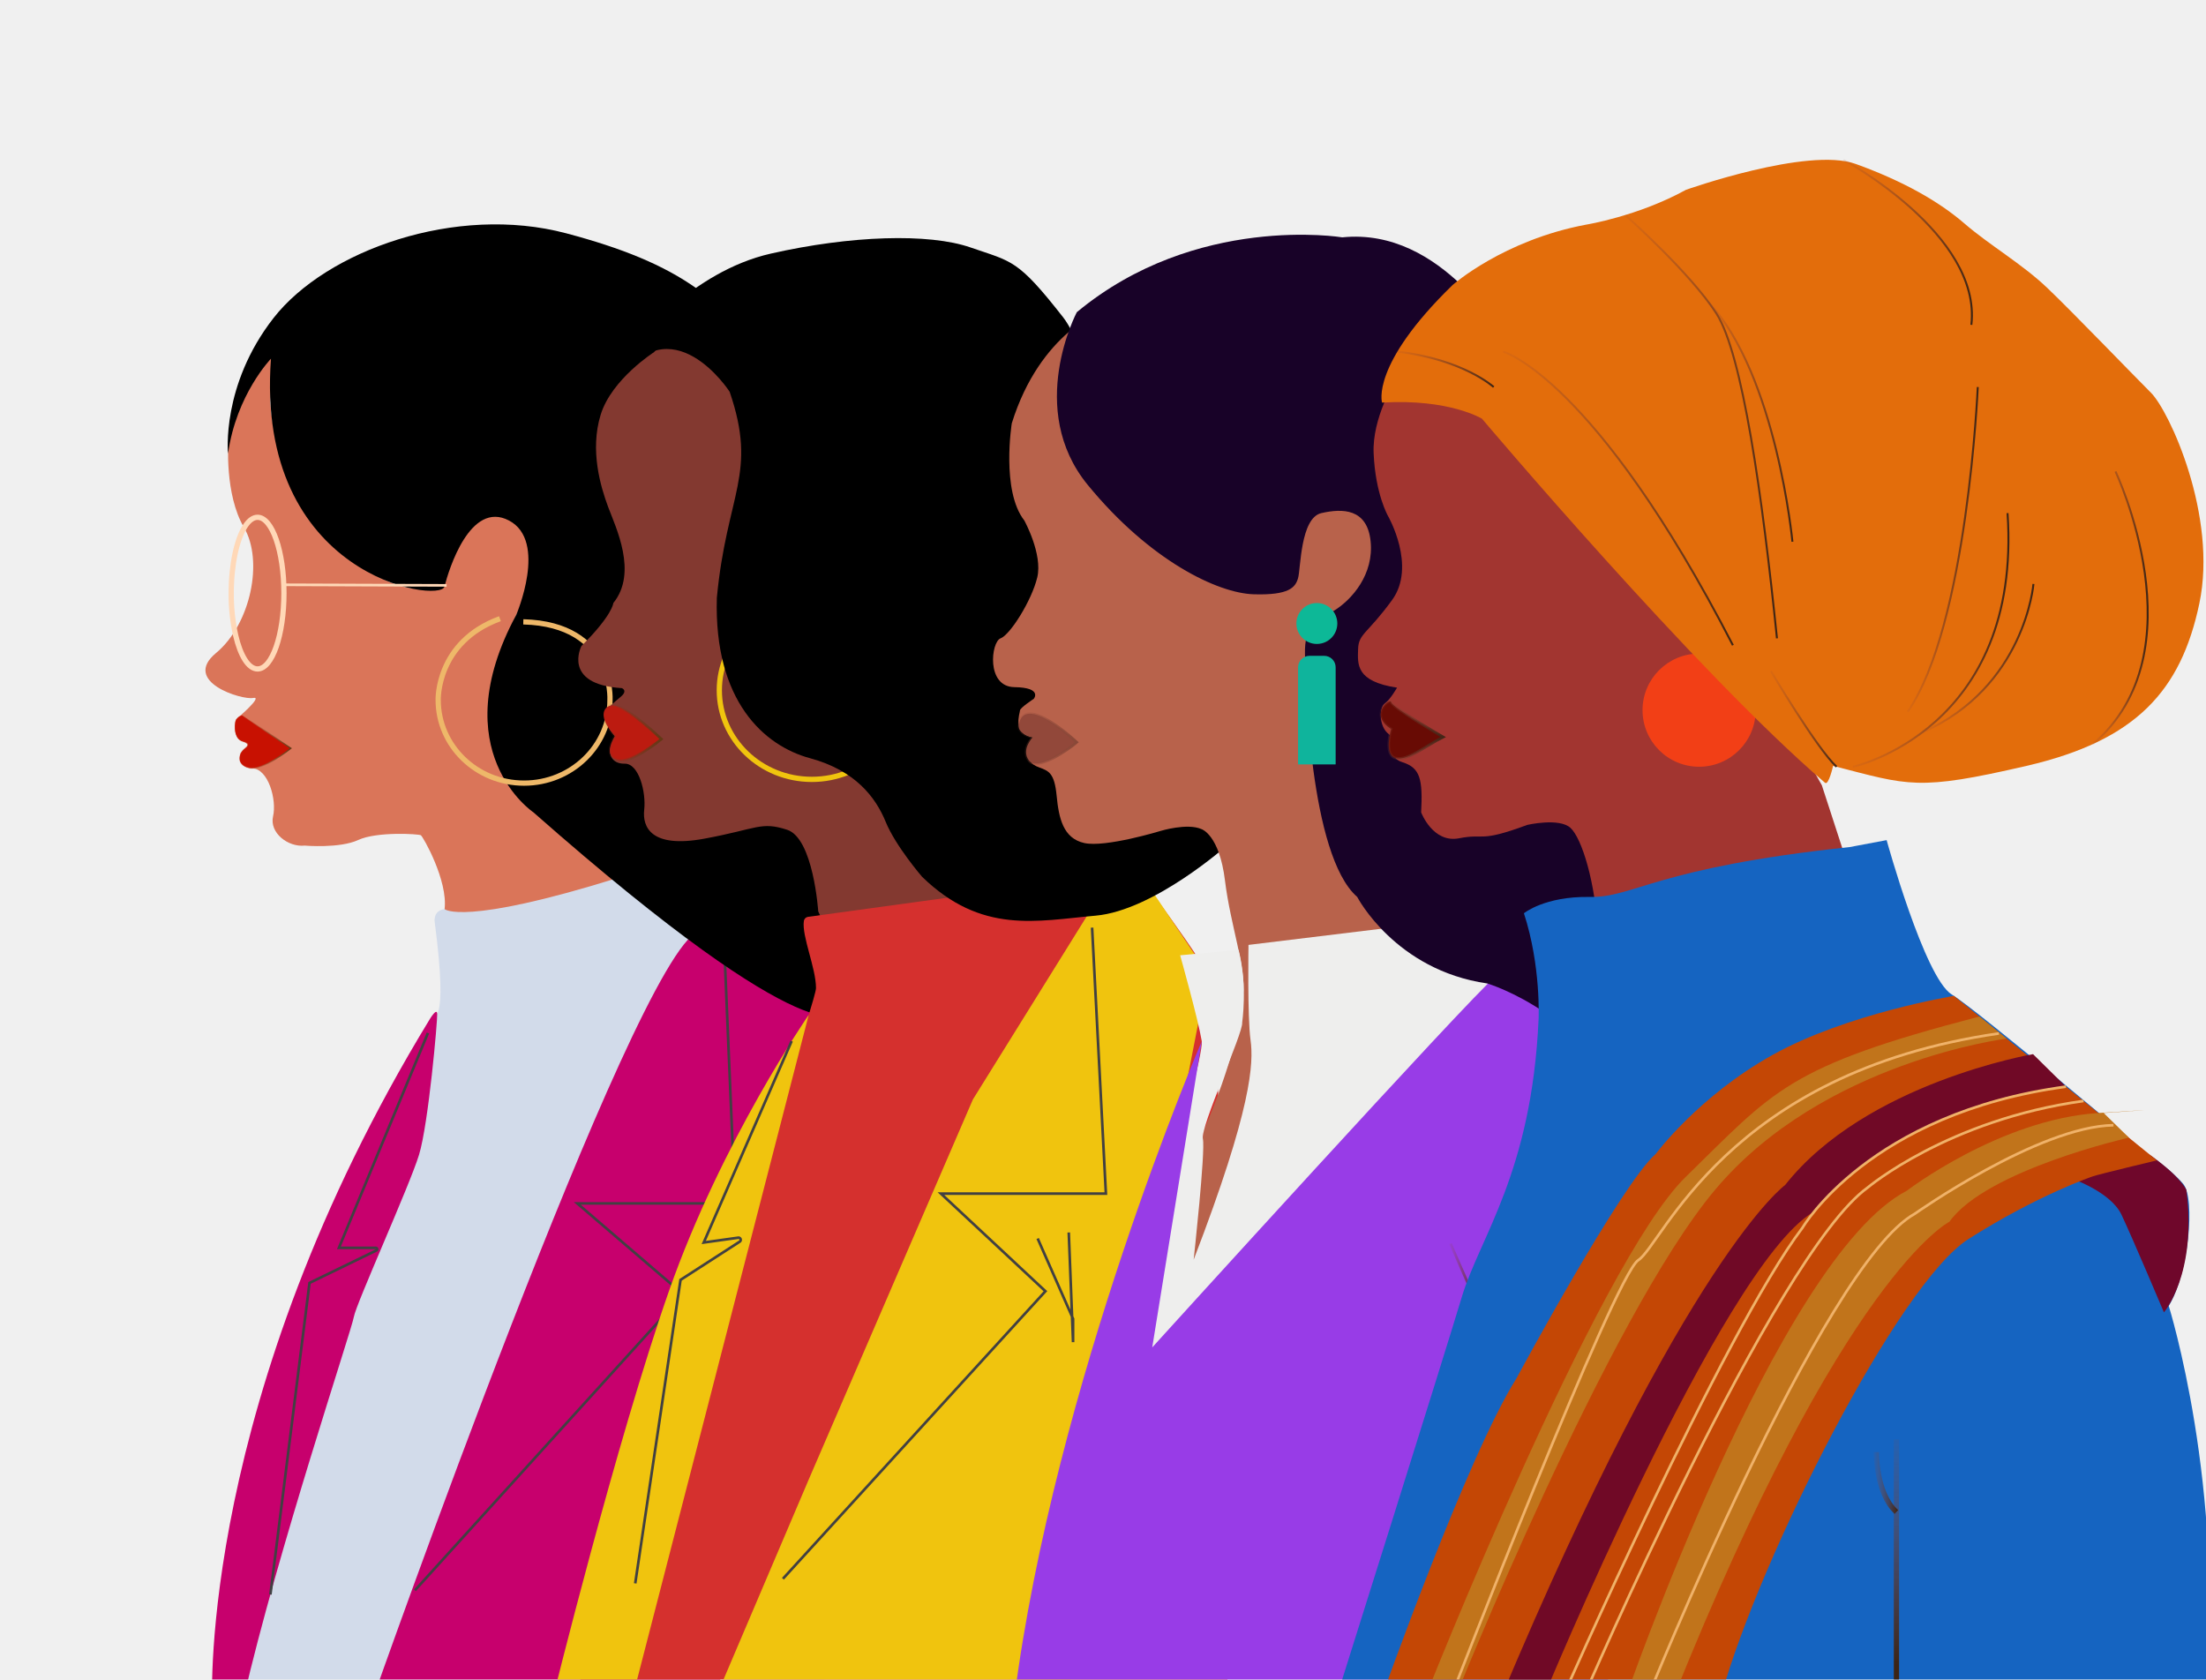
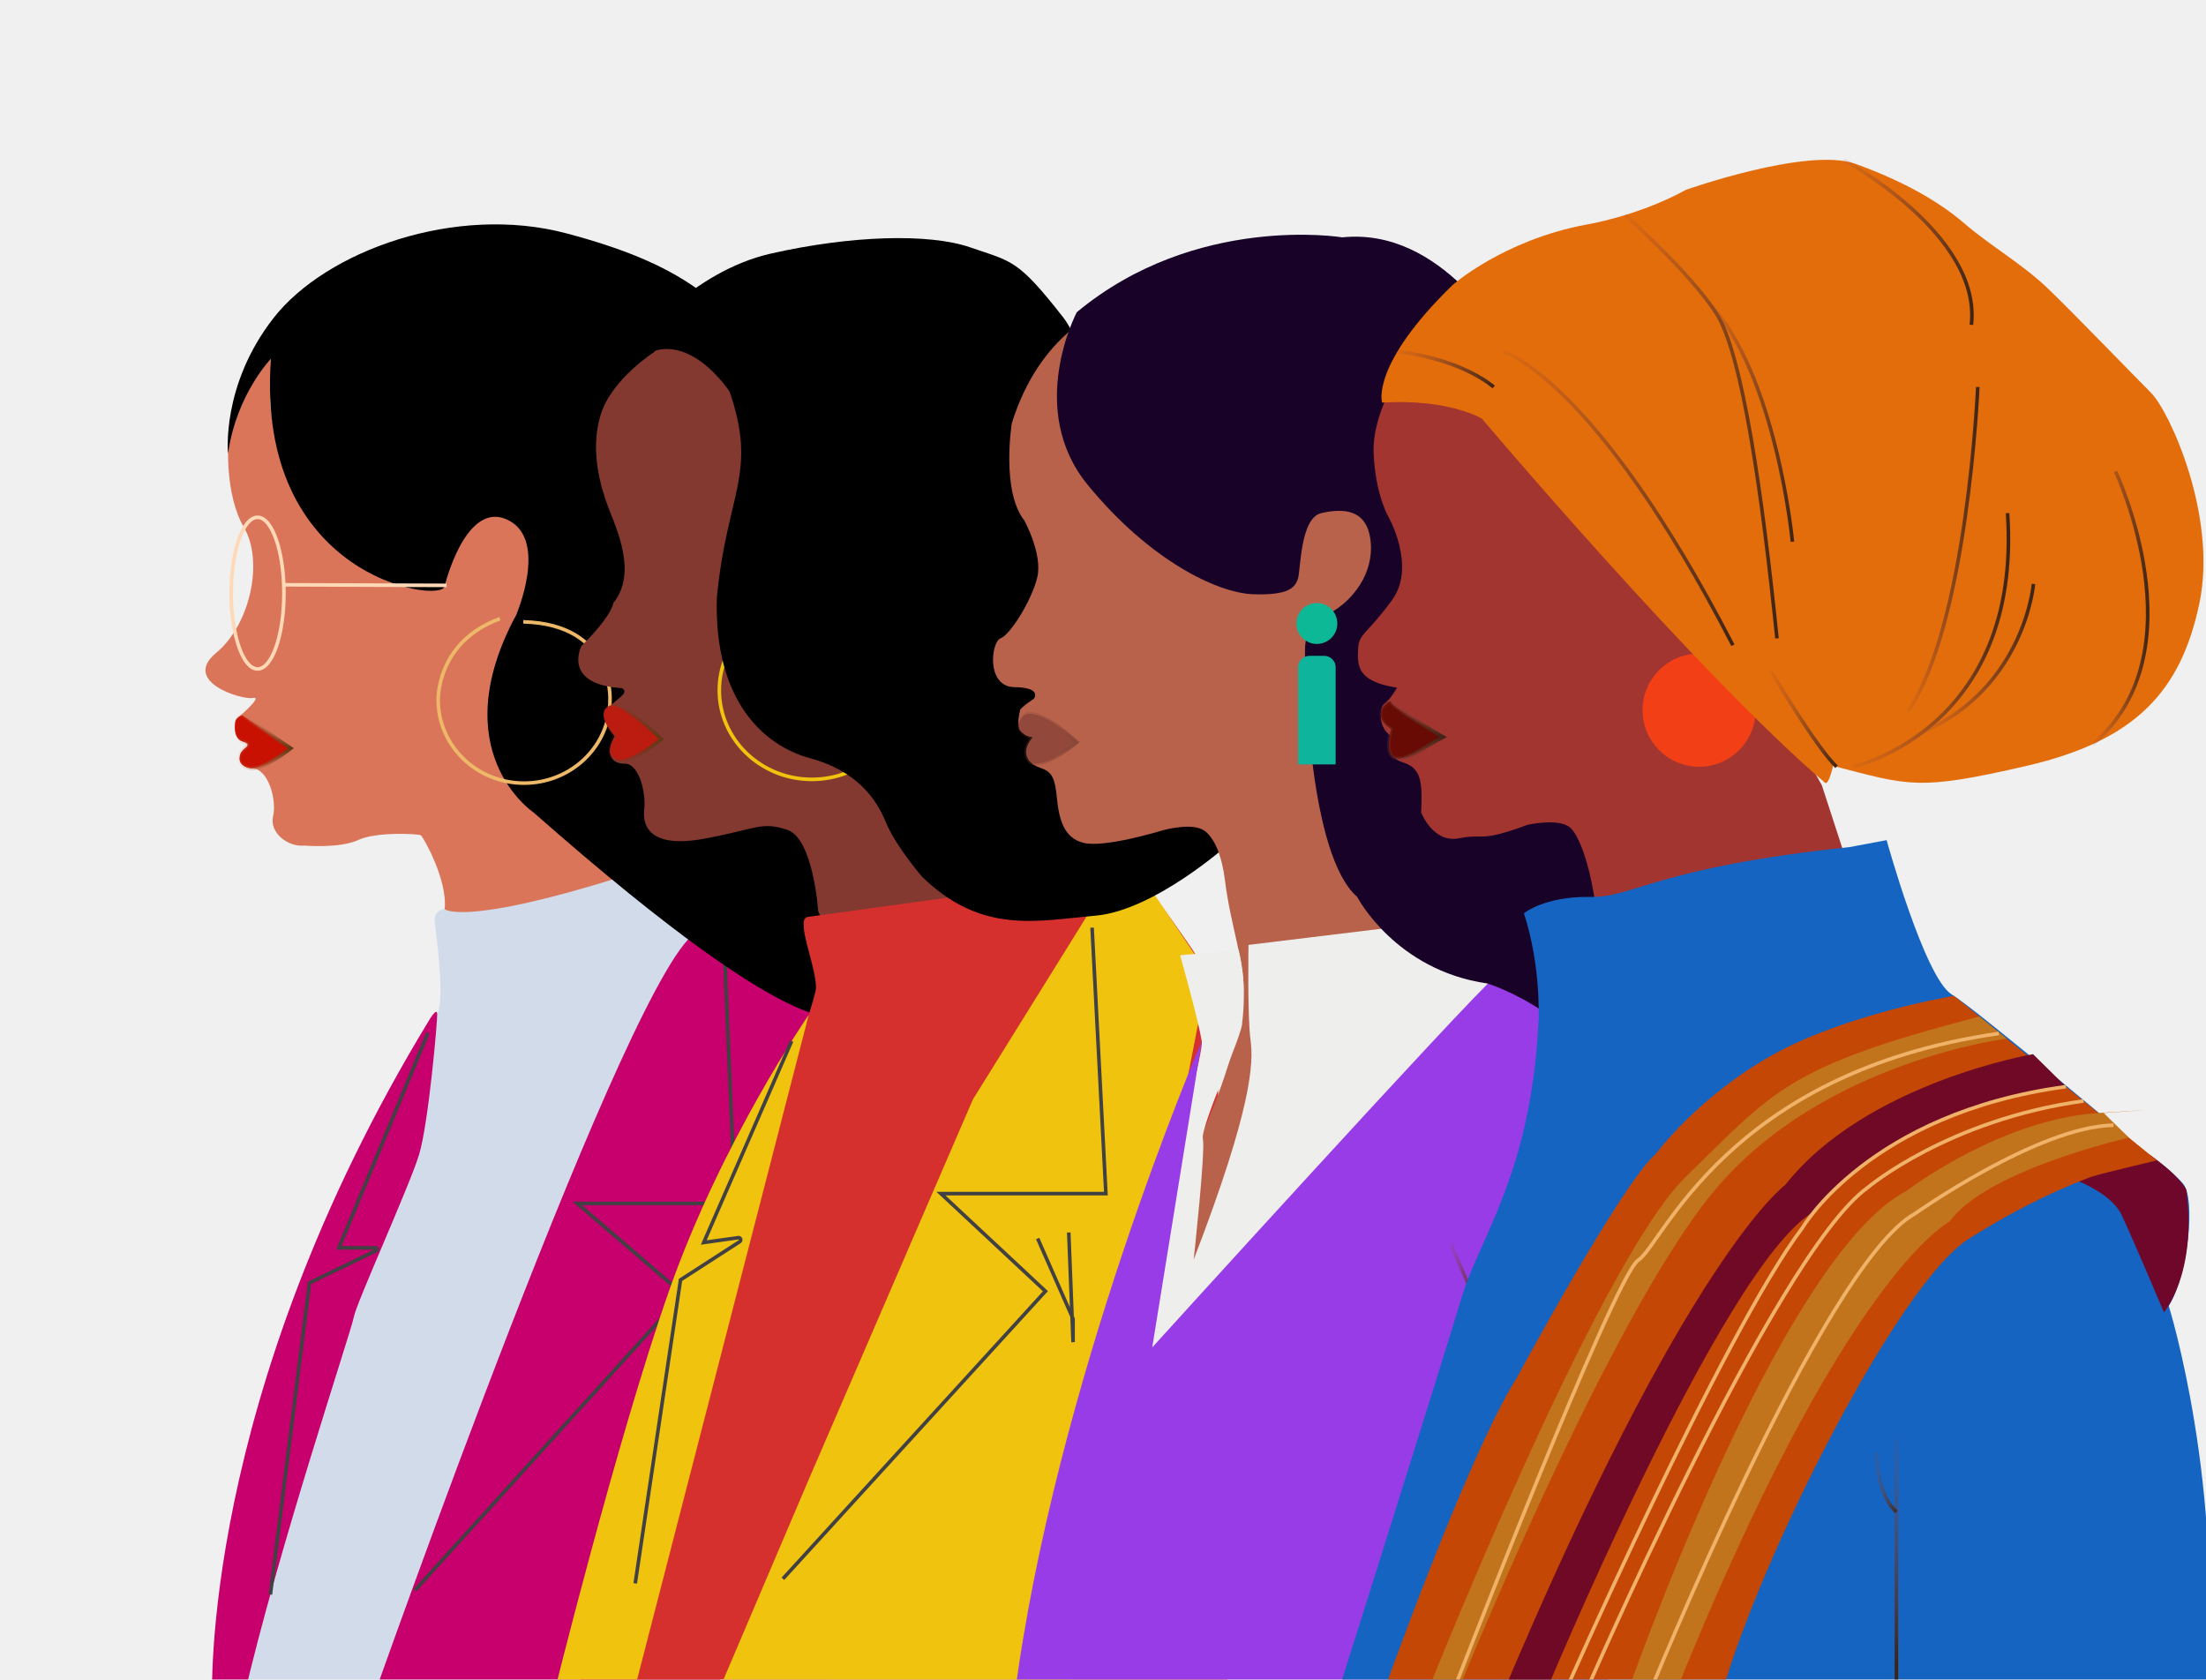
<svg xmlns="http://www.w3.org/2000/svg" width="616" height="469" viewBox="0 0 616 469" fill="none">
  <g clip-path="url(#clip0_2303_12391)">
    <path d="M63.775 123.356C63.775 123.356 62.647 137.989 68.138 147.312C73.628 156.636 70.007 174.323 60.322 182.357C50.637 190.39 67.614 195.532 70.68 194.908C73.747 194.285 65.819 200.972 65.819 200.972C65.819 200.972 64.573 206.002 67.832 207.086C71.092 208.171 67.209 210.202 67.209 210.202C67.209 210.202 66.006 214.422 70.468 214.565C74.931 214.708 77.324 223.371 76.252 227.952C75.18 232.533 80.396 236.621 85.077 236.135C85.077 236.135 94.843 236.982 100.034 234.571C105.226 232.159 116.911 232.882 117.516 233.243C118.12 233.605 125.113 245.907 124.147 253.866C123.181 261.824 129.818 268.331 129.818 268.331L181.665 255.312L173.723 244.909C173.374 244.666 154.178 226.733 148.95 222.161C147.436 216.097 136.78 222.243 138.226 188.159C138.226 188.159 139.516 179.957 147.711 164.688C147.711 164.688 153.86 147.061 143.415 142.075C143.415 142.075 134.824 137.166 127.102 148.422C127.102 148.422 125.492 153.529 122.675 162.211C122.675 162.211 118.133 168.546 103.263 159.702C103.263 159.702 77.86 144.271 75.448 112.437C75.448 112.437 75.61 104.073 76.532 100.595C77.455 97.118 66.373 103.639 63.775 123.356Z" fill="#DA7559" />
-     <path d="M81.213 208.968L67.633 199.763C67.115 199.864 66.643 200.128 66.287 200.518C65.931 200.907 65.71 201.401 65.657 201.926C65.42 203.796 65.657 206.513 67.832 207.08C70.007 207.647 69.241 208.283 68.032 209.286C66.823 210.29 65.682 213.537 69.509 214.447C73.335 215.356 81.213 208.968 81.213 208.968Z" fill="#C81101" stroke="url(#paint0_linear_2303_12391)" stroke-width="0.367" stroke-miterlimit="10" />
+     <path d="M81.213 208.968L67.633 199.763C67.115 199.864 66.643 200.128 66.287 200.518C65.931 200.907 65.71 201.401 65.657 201.926C65.42 203.796 65.657 206.513 67.832 207.08C70.007 207.647 69.241 208.283 68.032 209.286C66.823 210.29 65.682 213.537 69.509 214.447C73.335 215.356 81.213 208.968 81.213 208.968Z" fill="#C81101" stroke="url(#paint0_linear_2303_12391)" strokeWidth="0.367" stroke-miterlimit="10" />
    <path d="M124.141 253.866C124.141 253.866 129.126 258.696 172.565 245.141L226.101 281.425L230.332 474.825H59.269C59.269 474.825 62.946 376.087 120.688 283.563C120.688 283.563 125.35 287.825 121.411 257.68C121.411 257.68 120.707 254.346 124.141 253.866Z" fill="#D2DBEA" />
    <path d="M194.939 260.135L226.724 281.811L200.349 474.806H103.967C103.967 474.806 176.941 267.458 194.939 260.135Z" fill="#C7006D" />
    <path d="M67.932 474.675L59.25 474.806C59.25 474.806 55.392 390.558 120.021 284.597C120.021 284.597 121.978 281.313 122.084 283.083C122.19 284.853 119.66 313.789 117.011 322.471C114.362 331.152 99.405 364.121 98.8 367.773C98.196 371.425 77.598 432.744 67.932 474.675Z" fill="#C7006D" />
-     <path d="M115.864 444.093L190.782 361.46L161.198 336.057H205.254L202.318 266.187" stroke="#414042" stroke-width="0.733" strokeLinejoin="round" />
-     <path d="M75.504 445.284L86.429 358.256L105.126 349.17C105.199 349.131 105.257 349.07 105.291 348.995C105.325 348.92 105.334 348.836 105.315 348.755C105.297 348.675 105.252 348.603 105.189 348.551C105.125 348.498 105.046 348.468 104.964 348.465H94.637L119.498 288.467" stroke="#414042" stroke-width="0.733" strokeLinejoin="round" />
-     <path d="M79.287 165.648C79.287 177.333 75.99 186.806 71.921 186.806C69.378 186.806 67.134 183.111 65.813 177.458C64.949 173.571 64.531 169.598 64.567 165.617C64.567 157.459 66.174 150.379 68.524 146.851C69.546 145.318 70.705 144.458 71.933 144.458C75.99 144.489 79.287 153.962 79.287 165.648Z" stroke="#FFD8B7" stroke-width="1.466" stroke-miterlimit="10" />
+     <path d="M115.864 444.093L190.782 361.46L161.198 336.057H205.254L202.318 266.187" stroke="#414042" strokeWidth="0.733" strokeLinejoin="round" />
+     <path d="M75.504 445.284L86.429 358.256L105.126 349.17C105.199 349.131 105.257 349.07 105.291 348.995C105.325 348.92 105.334 348.836 105.315 348.755C105.297 348.675 105.252 348.603 105.189 348.551C105.125 348.498 105.046 348.468 104.964 348.465H94.637L119.498 288.467" stroke="#414042" strokeWidth="0.733" strokeLinejoin="round" />
+     <path d="M79.287 165.648C79.287 177.333 75.99 186.806 71.921 186.806C69.378 186.806 67.134 183.111 65.813 177.458C64.949 173.571 64.531 169.598 64.567 165.617C64.567 157.459 66.174 150.379 68.524 146.851C69.546 145.318 70.705 144.458 71.933 144.458C75.99 144.489 79.287 153.962 79.287 165.648Z" stroke="#FFD8B7" strokeWidth="1.466" stroke-miterlimit="10" />
    <path d="M63.675 126.653C63.675 126.653 61.7 107.6 76.395 88.791C91.091 69.982 127.276 56.957 158.144 65.159C189.013 73.36 204.886 83.889 217.75 108.488C230.613 133.087 235.323 282.73 235.323 282.73C235.323 282.73 228.6 297.037 148.933 226.836C148.933 226.836 123.592 209.866 144.165 171.674C144.165 171.674 153.003 151.108 142.152 145.368C131.302 139.628 125.294 159.079 124.116 163.816C122.938 168.552 71.142 161.217 75.666 100.165C75.666 100.178 65.994 110.149 63.675 126.653Z" fill="black" />
-     <path d="M139.603 172.771C121.816 179.284 122.358 195.463 122.358 195.463C122.358 208.295 133.096 218.691 146.34 218.691C159.584 218.691 170.328 208.295 170.328 195.463C170.328 195.463 171.612 174.323 146.128 173.65" stroke="#EEB869" stroke-width="1.466" stroke-miterlimit="10" strokeLinecap="round" />
+     <path d="M139.603 172.771C121.816 179.284 122.358 195.463 122.358 195.463C122.358 208.295 133.096 218.691 146.34 218.691C159.584 218.691 170.328 208.295 170.328 195.463C170.328 195.463 171.612 174.323 146.128 173.65" stroke="#EEB869" strokeWidth="1.466" stroke-miterlimit="10" strokeLinecap="round" />
    <path d="M182.68 98.308C182.68 98.308 170.783 105.862 167.723 115.833C164.663 125.805 167.723 135.926 169.811 141.554C171.899 147.182 178.174 159.883 171.263 168.402C171.263 168.402 171.101 171.718 162.357 180.4C162.357 180.4 156.81 191.132 173.631 192.16C173.631 192.16 175.439 192.821 173.332 194.572C171.226 196.323 169.655 197.825 169.655 197.825C169.702 199.781 169.921 201.729 170.309 203.646C170.333 203.751 170.378 203.851 170.44 203.939L171.687 205.603C171.687 205.603 170.303 208.8 170.303 209.523C170.303 210.246 170.484 213.318 174.46 213.262C178.436 213.206 180.431 221.283 179.888 226.107C179.346 230.931 181.758 236.957 196.647 234.209C211.536 231.461 212.446 229.329 219.8 231.716C227.154 234.103 228.481 254.501 228.481 254.501L233.187 264.872L267.19 261.133L269.857 254.464L225.845 89.757C225.845 89.757 184.369 94.918 182.68 98.308Z" fill="#833930" />
    <path d="M225.608 256.034L317.347 243.452C317.347 243.452 336.381 268.692 338.631 274.644C340.881 280.596 342.813 474.806 342.813 474.806H160.014C160.014 474.806 227.858 282.036 227.858 275.928C227.858 270.319 223.845 261.394 224.468 257.187C224.508 256.898 224.641 256.629 224.846 256.421C225.052 256.213 225.319 256.078 225.608 256.034Z" fill="#D5302E" />
    <path d="M154.224 474.806H176.411L225.826 283.407C225.826 283.407 201.489 318.619 186.781 360.581C172.073 402.543 154.224 474.806 154.224 474.806Z" fill="#F0C40E" />
    <path d="M314.512 238.104L271.665 307.033L225.833 413.144L199.564 474.8H297.716L337.278 271.958L314.512 238.104Z" fill="#F0C40E" />
-     <path d="M218.616 440.878L291.926 360.575L262.746 333.321H308.809L304.951 259.045" stroke="#414042" stroke-width="0.733" stroke-miterlimit="10" strokeLinecap="round" />
-     <path d="M289.757 345.86L299.642 368.29V374.803L298.439 344.171" stroke="#414042" stroke-width="0.733" stroke-miterlimit="10" strokeLinecap="round" />
-     <path d="M177.377 442.168L190.028 357.409L206.438 346.814C206.593 346.755 206.718 346.638 206.785 346.487C206.853 346.336 206.858 346.164 206.8 346.01C206.741 345.855 206.623 345.73 206.472 345.663C206.322 345.595 206.15 345.59 205.996 345.648L196.51 346.976L221.053 290.73" stroke="#414042" stroke-width="0.733" stroke-miterlimit="10" strokeLinecap="round" />
-     <path d="M226.699 217.644C240.97 217.644 252.538 206.505 252.538 192.764C252.538 179.024 240.97 167.885 226.699 167.885C212.429 167.885 200.86 179.024 200.86 192.764C200.86 206.505 212.429 217.644 226.699 217.644Z" stroke="#F0C40E" stroke-width="1.466" stroke-miterlimit="10" />
+     <path d="M218.616 440.878L291.926 360.575L262.746 333.321H308.809L304.951 259.045" stroke="#414042" strokeWidth="0.733" stroke-miterlimit="10" strokeLinecap="round" />
+     <path d="M289.757 345.86L299.642 368.29V374.803L298.439 344.171" stroke="#414042" strokeWidth="0.733" stroke-miterlimit="10" strokeLinecap="round" />
+     <path d="M177.377 442.168L190.028 357.409L206.438 346.814C206.593 346.755 206.718 346.638 206.785 346.487C206.853 346.336 206.858 346.164 206.8 346.01C206.741 345.855 206.623 345.73 206.472 345.663C206.322 345.595 206.15 345.59 205.996 345.648L196.51 346.976L221.053 290.73" stroke="#414042" strokeWidth="0.733" stroke-miterlimit="10" strokeLinecap="round" />
+     <path d="M226.699 217.644C240.97 217.644 252.538 206.505 252.538 192.764C252.538 179.024 240.97 167.885 226.699 167.885C212.429 167.885 200.86 179.024 200.86 192.764C200.86 206.505 212.429 217.644 226.699 217.644Z" stroke="#F0C40E" strokeWidth="1.466" stroke-miterlimit="10" />
    <path d="M172.148 107.033C172.148 107.033 172.634 98.595 177.62 95.815C177.62 95.815 192.976 75.872 215.244 70.817C237.512 65.763 259.375 65.065 271.011 69.104C282.646 73.142 284.098 72.263 296.937 88.698C309.775 105.132 342.819 235.929 342.819 235.929C342.819 235.929 322.321 254.258 305.917 255.704C289.514 257.15 274.133 261.008 257.486 244.848C257.486 244.848 250.089 236.291 247.315 229.497C244.542 222.704 238.877 215.163 226.176 211.729C213.474 208.295 199.327 195.893 200.168 166.957C202.942 137.665 211.623 132.392 203.746 109.401C203.739 109.37 187.423 84.211 172.148 107.033Z" fill="black" />
-     <path d="M184.694 206.394C184.694 206.394 175.407 197.401 171.344 196.99C169.213 196.772 166.121 199.283 171.705 205.572C171.705 205.572 168.253 210.701 172.148 212.184C176.043 213.668 184.694 206.394 184.694 206.394Z" fill="#BC1B10" stroke="url(#paint1_linear_2303_12391)" stroke-width="0.733" stroke-miterlimit="10" />
+     <path d="M184.694 206.394C184.694 206.394 175.407 197.401 171.344 196.99C169.213 196.772 166.121 199.283 171.705 205.572C171.705 205.572 168.253 210.701 172.148 212.184C176.043 213.668 184.694 206.394 184.694 206.394Z" fill="#BC1B10" stroke="url(#paint1_linear_2303_12391)" strokeWidth="0.733" stroke-miterlimit="10" />
    <path d="M308.08 86.623C308.08 86.623 290.48 92.649 282.528 118.214C282.528 118.214 279.512 137.023 286.024 145.343C286.024 145.343 291.21 154.748 289.639 161.26C288.068 167.773 282.042 177.296 279.393 178.262C276.744 179.228 275.292 191.767 283.251 191.886C291.21 192.004 288.679 195.139 288.679 195.139C288.679 195.139 284.815 197.676 284.815 198.398C284.815 199.121 282.528 205.03 288.436 205.877C288.436 205.877 286.747 207.809 287.109 210.096C287.47 212.384 287.589 213.356 290.225 214.322C292.861 215.288 294.444 215.886 295.049 222.156C295.653 228.426 296.856 234.097 302.764 235.418C308.672 236.739 324.079 232.04 324.079 232.04C324.079 232.04 331.557 229.747 335.552 231.554C335.552 231.554 340.494 233.125 342.059 245.888C343.623 258.652 348.091 270.363 347.125 278.078C346.159 285.794 344.471 296.152 336.032 315.939L330.728 370.927L430.569 270.587L374.161 86.623C374.161 86.623 320.919 77.492 308.08 86.623Z" fill="#B8624B" />
-     <path d="M300.689 207.279C300.689 207.279 285.787 193.101 284.485 202.562C284.485 202.562 283.818 204.787 288.442 205.871C288.442 205.871 285.008 209.236 287.308 212.359C289.608 215.481 298.277 209.367 300.689 207.279Z" fill="#92483A" stroke="url(#paint2_linear_2303_12391)" stroke-width="0.733" stroke-miterlimit="10" />
+     <path d="M300.689 207.279C300.689 207.279 285.787 193.101 284.485 202.562C284.485 202.562 283.818 204.787 288.442 205.871C288.442 205.871 285.008 209.236 287.308 212.359C289.608 215.481 298.277 209.367 300.689 207.279Z" fill="#92483A" stroke="url(#paint2_linear_2303_12391)" strokeWidth="0.733" stroke-miterlimit="10" />
    <path d="M345.854 265.233L329.544 266.766C329.544 266.766 334.611 284.809 335.577 290.742C336.543 296.675 307.357 395.058 307.357 395.058L336.78 399.882L420.442 276.638L396.136 258.085L348.627 263.868C348.627 263.868 348.309 284.049 349.194 290.399C350.079 296.75 349.674 309.289 333.315 351.775C333.315 351.775 336.649 321.417 335.889 318.046C335.128 314.674 347.188 288.442 346.864 285.575C346.832 285.575 348.453 275.485 345.854 265.233Z" fill="#EEEEED" />
    <path d="M283.163 474.806H449.403L437.823 289.433C437.823 289.433 425.608 265.963 417.88 272.394C410.152 278.826 321.747 376.268 321.747 376.268L335.577 290.761C335.577 290.761 294.419 386.239 283.163 474.806Z" fill="#983CE7" />
-     <path d="M405.029 347.306L413.069 365.635" stroke="url(#paint3_linear_2303_12391)" stroke-width="0.733" stroke-miterlimit="10" />
+     <path d="M405.029 347.306L413.069 365.635" stroke="url(#paint3_linear_2303_12391)" strokeWidth="0.733" stroke-miterlimit="10" />
    <path d="M422.068 95.541C419.501 94.918 403.097 63.389 374.803 66.28C374.803 66.28 333.969 59.531 300.688 87.183C300.688 87.183 286.354 114.194 303.742 135.415C321.13 156.636 340.076 165.642 350.042 165.953C360.007 166.265 361.715 164.027 362.469 161.454C363.223 158.88 363.092 144.626 368.976 143.286C374.859 141.946 381.758 141.959 382.724 151.12C383.69 160.282 377.632 167.449 372.279 170.684C366.925 173.918 364.27 175.121 364.395 182.593C364.519 190.066 365.641 238.846 378.985 250.469C378.985 250.469 389.579 270.936 415.319 274.638C415.319 274.638 422.872 276.888 431.716 282.995C440.559 289.103 487.507 230.582 487.507 230.582L422.068 95.541Z" fill="#180228" />
    <path d="M367.717 179.826C370.873 179.826 373.432 177.268 373.432 174.111C373.432 170.955 370.873 168.396 367.717 168.396C364.56 168.396 362.002 170.955 362.002 174.111C362.002 177.268 364.56 179.826 367.717 179.826Z" fill="#0DB897" />
    <path d="M365.673 183.142H369.761C370.611 183.142 371.425 183.479 372.026 184.08C372.627 184.681 372.964 185.496 372.964 186.345V213.468H362.469V186.345C362.469 185.496 362.807 184.681 363.407 184.08C364.008 183.479 364.823 183.142 365.673 183.142Z" fill="#0FB49C" />
    <path d="M391.63 102.777C389.594 105.875 387.866 109.164 386.47 112.599C384.774 116.756 383.354 121.748 383.572 126.571C384.058 137.989 387.591 144.097 387.591 144.097C387.591 144.097 395.631 158.082 388.719 167.567C381.808 177.053 379.371 176.916 379.234 181.235C379.097 185.554 378.567 190.29 390.116 192.035C390.116 192.035 388.127 195.469 386.65 196.498C385.173 197.526 384.899 202.917 387.897 205.086C390.895 207.254 386.713 211.318 391.636 212.864C396.56 214.409 397.326 217.569 396.84 226.855C396.84 226.855 400.1 235.537 407.435 234.091C414.77 232.645 412.863 235.412 426.487 230.351C426.487 230.351 435.412 228.301 438.547 231.193C441.681 234.084 445.539 246.269 446.262 261.108C446.985 275.947 521.747 259.3 521.747 259.3L508.722 219.27L426.979 74.962C426.979 74.962 410.626 80.752 391.63 102.777Z" fill="#A23530" />
    <path d="M474.457 214.116C483.182 214.116 490.256 207.043 490.256 198.317C490.256 189.592 483.182 182.519 474.457 182.519C465.731 182.519 458.658 189.592 458.658 198.317C458.658 207.043 465.731 214.116 474.457 214.116Z" fill="#F23F16" />
    <path d="M385.927 112.424C385.927 112.424 382.606 101.973 405.597 79.611C405.597 79.611 419.75 67.072 442.897 62.734C442.897 62.734 457.368 60.403 470.792 53.006C470.792 53.006 504.796 40.946 518.158 45.77C531.52 50.594 541.473 56.303 548.546 62.41C555.62 68.518 564.619 73.666 571.693 80.415C578.767 87.165 595.488 104.534 600.636 109.676C605.783 114.817 619.283 144.084 614.141 168.521C608.999 192.958 596.429 206.8 565.891 213.873C535.352 220.947 533.09 219.339 511.869 213.873C511.869 213.873 510.623 219.445 509.619 218.591C473.765 187.903 413.823 116.924 413.823 116.924C413.823 116.924 404.674 111.296 385.927 112.424Z" fill="#E36D0B" />
-     <path d="M419.75 98.196C419.75 98.196 445.302 105.432 483.893 180.188" stroke="url(#paint4_linear_2303_12391)" stroke-width="0.55" stroke-miterlimit="10" />
-     <path d="M417.095 108.08C417.095 108.08 408.65 100.365 390.203 98.196" stroke="url(#paint5_linear_2303_12391)" stroke-width="0.55" stroke-miterlimit="10" />
-     <path d="M494.506 187.43C494.506 187.43 507.307 208.993 512.841 214.129" stroke="url(#paint6_linear_2303_12391)" stroke-width="0.55" stroke-miterlimit="10" />
-     <path d="M453.834 60.054C453.834 60.054 472.076 76.258 479.312 87.582C486.547 98.906 492.094 138.226 496.195 178.262" stroke="url(#paint7_linear_2303_12391)" stroke-width="0.55" stroke-miterlimit="10" />
-     <path d="M517.416 214.122C517.416 214.122 564.682 203.821 560.581 143.293" stroke="url(#paint8_linear_2303_12391)" stroke-width="0.55" stroke-miterlimit="10" />
-     <path d="M567.816 163.068C567.816 163.068 565.454 191.936 536.711 204.556" stroke="url(#paint9_linear_2303_12391)" stroke-width="0.55" stroke-miterlimit="10" />
-     <path d="M590.726 131.663C590.726 131.663 614.689 182.145 584.382 207.797" stroke="url(#paint10_linear_2303_12391)" stroke-width="0.55" stroke-miterlimit="10" />
-     <path d="M500.514 151.282C500.514 151.282 496.089 104.771 477.074 84.373" stroke="url(#paint11_linear_2303_12391)" stroke-width="0.55" stroke-miterlimit="10" />
-     <path d="M514.786 44.642C514.786 44.642 553.376 65.395 550.478 90.717" stroke="url(#paint12_linear_2303_12391)" stroke-width="0.55" stroke-miterlimit="10" />
-     <path d="M552.267 108.08C552.267 108.08 549.406 174.641 532.685 198.76" stroke="url(#paint13_linear_2303_12391)" stroke-width="0.55" stroke-miterlimit="10" />
+     <path d="M419.75 98.196C419.75 98.196 445.302 105.432 483.893 180.188" stroke="url(#paint4_linear_2303_12391)" strokeWidth="0.55" stroke-miterlimit="10" />
+     <path d="M417.095 108.08C417.095 108.08 408.65 100.365 390.203 98.196" stroke="url(#paint5_linear_2303_12391)" strokeWidth="0.55" stroke-miterlimit="10" />
+     <path d="M494.506 187.43C494.506 187.43 507.307 208.993 512.841 214.129" stroke="url(#paint6_linear_2303_12391)" strokeWidth="0.55" stroke-miterlimit="10" />
+     <path d="M453.834 60.054C453.834 60.054 472.076 76.258 479.312 87.582C486.547 98.906 492.094 138.226 496.195 178.262" stroke="url(#paint7_linear_2303_12391)" strokeWidth="0.55" stroke-miterlimit="10" />
+     <path d="M517.416 214.122C517.416 214.122 564.682 203.821 560.581 143.293" stroke="url(#paint8_linear_2303_12391)" strokeWidth="0.55" stroke-miterlimit="10" />
+     <path d="M567.816 163.068C567.816 163.068 565.454 191.936 536.711 204.556" stroke="url(#paint9_linear_2303_12391)" strokeWidth="0.55" stroke-miterlimit="10" />
+     <path d="M590.726 131.663C590.726 131.663 614.689 182.145 584.382 207.797" stroke="url(#paint10_linear_2303_12391)" strokeWidth="0.55" stroke-miterlimit="10" />
+     <path d="M500.514 151.282C500.514 151.282 496.089 104.771 477.074 84.373" stroke="url(#paint11_linear_2303_12391)" strokeWidth="0.55" stroke-miterlimit="10" />
+     <path d="M514.786 44.642C514.786 44.642 553.376 65.395 550.478 90.717" stroke="url(#paint12_linear_2303_12391)" strokeWidth="0.55" stroke-miterlimit="10" />
+     <path d="M552.267 108.08C552.267 108.08 549.406 174.641 532.685 198.76" stroke="url(#paint13_linear_2303_12391)" strokeWidth="0.55" stroke-miterlimit="10" />
    <path d="M425.534 255.031C425.534 255.031 431.323 250.263 443.863 250.475C456.402 250.687 462.03 242.33 516.531 236.54L526.821 234.608C526.821 234.608 537.415 273.036 544.988 277.698C552.56 282.36 599.719 322.234 599.719 322.234C599.719 322.234 606.083 326.409 609.616 330.591C613.15 334.773 611.068 355.832 605.597 364.676C605.597 364.676 621.514 415.481 615.73 474.806H372.964C372.964 474.806 403.11 379.147 408.17 362.264C413.231 345.38 427.702 327.537 429.634 284.61C429.634 284.61 430.357 269.82 425.534 255.031Z" fill="#1564C1" />
    <path d="M577.825 328.865C577.825 328.865 589.28 332.604 592.415 339.235C595.55 345.867 604.256 366.483 604.256 366.483C604.256 366.483 613.542 355.738 610.526 332.293C610.526 332.293 609.111 328.846 600.953 322.944C592.795 317.042 577.825 328.865 577.825 328.865Z" fill="#6F072B" />
    <path d="M584.382 328.503C584.382 328.503 569.106 333.645 549.649 346.022C530.192 358.4 491.614 434.452 480.677 473.354L385.504 474.806C385.504 474.806 409.616 406.806 423.446 384.93C423.446 384.93 452.706 330.591 462.354 322.234C462.354 322.234 474.233 306.154 494.98 294.581C515.727 283.008 545.623 278.109 545.623 278.109L602.275 324.035C602.275 324.035 585.996 327.918 584.382 328.503Z" fill="#C44705" />
-     <path d="M529.556 401.969V474.8" stroke="url(#paint14_linear_2303_12391)" stroke-width="1.466" stroke-miterlimit="10" />
-     <path d="M523.929 405.509C523.929 405.509 523.767 416.927 529.538 422.231" stroke="url(#paint15_linear_2303_12391)" stroke-width="1.466" stroke-miterlimit="10" />
+     <path d="M529.556 401.969V474.8" stroke="url(#paint14_linear_2303_12391)" strokeWidth="1.466" stroke-miterlimit="10" />
+     <path d="M523.929 405.509C523.929 405.509 523.767 416.927 529.538 422.231" stroke="url(#paint15_linear_2303_12391)" strokeWidth="1.466" stroke-miterlimit="10" />
    <path d="M397.731 474.619C397.731 474.619 445.951 352.778 470.711 328.659C495.472 304.54 498.757 297.915 552.728 283.868L560.332 290.032C560.332 290.032 509.133 296.426 479.031 332.118C448.93 367.81 406.064 474.837 406.064 474.837L397.731 474.619Z" fill="#C1741B" />
-     <path d="M404.942 474.507C404.942 474.507 450.737 356.237 457.486 351.893C464.236 347.549 482.21 299.542 558.169 288.592" stroke="#F0B269" stroke-width="0.733" stroke-miterlimit="10" />
+     <path d="M404.942 474.507C404.942 474.507 450.737 356.237 457.486 351.893C464.236 347.549 482.21 299.542 558.169 288.592" stroke="#F0B269" strokeWidth="0.733" stroke-miterlimit="10" />
    <path d="M418.84 474.806H430.681C430.681 474.806 480.54 354.062 506.092 338.631C506.092 338.631 530.622 308.093 576.897 303.456L567.698 294.375C567.698 294.375 521.018 302.334 498.482 330.915C498.482 330.915 470.992 350.528 418.84 474.806Z" fill="#700926" />
-     <path d="M435.985 474.806C435.985 474.806 481.325 371.83 503.35 342.813C503.35 342.813 521.966 310.885 576.891 303.456" stroke="#F0B269" stroke-width="0.733" stroke-miterlimit="10" />
-     <path d="M441.931 474.507C441.931 474.507 495.466 350.447 521.517 331.638C521.517 331.638 543.953 312.686 581.814 307.451" stroke="#F0B269" stroke-width="0.733" stroke-miterlimit="10" />
+     <path d="M435.985 474.806C435.985 474.806 481.325 371.83 503.35 342.813C503.35 342.813 521.966 310.885 576.891 303.456" stroke="#F0B269" strokeWidth="0.733" stroke-miterlimit="10" />
+     <path d="M441.931 474.507C441.931 474.507 495.466 350.447 521.517 331.638C521.517 331.638 543.953 312.686 581.814 307.451" stroke="#F0B269" strokeWidth="0.733" stroke-miterlimit="10" />
    <path d="M467.016 474.806H453.672C453.672 474.806 496.438 351.17 532.448 332.523C532.448 332.523 558.443 312.58 585.959 310.81C613.474 309.04 587.429 310.81 587.429 310.81L594.466 317.684C594.466 317.684 554.635 326.715 544.346 341.186C544.346 341.205 514.786 355.589 467.016 474.806Z" fill="#C1741B" />
-     <path d="M459.78 474.806C459.78 474.806 508.978 353.102 534.698 338.942C534.698 338.942 569.125 314.58 590.165 314.219" stroke="#F0B269" stroke-width="0.733" stroke-miterlimit="10" />
-     <path d="M402.985 205.815C402.985 205.815 388.62 197.451 388.458 196.105C388.296 194.759 382.007 199.483 388.458 203.584C388.458 203.584 386.326 210.757 389.654 211.686C392.982 212.614 398.161 208.221 402.985 205.815Z" fill="#680B04" stroke="url(#paint16_linear_2303_12391)" stroke-width="0.733" stroke-miterlimit="10" />
-     <path d="M124.702 163.467L79.287 163.305" stroke="#FFD8B7" stroke-width="0.733" stroke-miterlimit="10" />
+     <path d="M459.78 474.806C459.78 474.806 508.978 353.102 534.698 338.942C534.698 338.942 569.125 314.58 590.165 314.219" stroke="#F0B269" strokeWidth="0.733" stroke-miterlimit="10" />
+     <path d="M402.985 205.815C402.985 205.815 388.62 197.451 388.458 196.105C388.296 194.759 382.007 199.483 388.458 203.584C388.458 203.584 386.326 210.757 389.654 211.686C392.982 212.614 398.161 208.221 402.985 205.815Z" fill="#680B04" stroke="url(#paint16_linear_2303_12391)" strokeWidth="0.733" stroke-miterlimit="10" />
+     <path d="M124.702 163.467L79.287 163.305" stroke="#FFD8B7" strokeWidth="0.733" stroke-miterlimit="10" />
  </g>
  <defs>
    <linearGradient id="paint0_linear_2303_12391" x1="65.427" y1="207.142" x2="81.475" y2="207.142" gradientUnits="userSpaceOnUse">
      <stop stop-color="#DE765B" stop-opacity="0" />
      <stop offset="1" stop-color="#603913" />
    </linearGradient>
    <linearGradient id="paint1_linear_2303_12391" x1="168.234" y1="204.681" x2="185.155" y2="204.681" gradientUnits="userSpaceOnUse">
      <stop stop-color="#833930" stop-opacity="0" />
      <stop offset="1" stop-color="#603913" />
    </linearGradient>
    <linearGradient id="paint2_linear_2303_12391" x1="284.129" y1="206.27" x2="301.15" y2="206.27" gradientUnits="userSpaceOnUse">
      <stop stop-color="#92483A" stop-opacity="0.1" />
      <stop offset="1" stop-color="#884838" />
    </linearGradient>
    <linearGradient id="paint3_linear_2303_12391" x1="404.743" y1="356.474" x2="413.356" y2="356.474" gradientUnits="userSpaceOnUse">
      <stop stop-color="#92483A" stop-opacity="0.1" />
      <stop offset="1" stop-color="#3C2415" />
    </linearGradient>
    <linearGradient id="paint4_linear_2303_12391" x1="419.681" y1="139.136" x2="484.104" y2="139.136" gradientUnits="userSpaceOnUse">
      <stop stop-color="#92483A" stop-opacity="0.1" />
      <stop offset="1" stop-color="#3C2415" />
    </linearGradient>
    <linearGradient id="paint5_linear_2303_12391" x1="390.172" y1="103.107" x2="417.251" y2="103.107" gradientUnits="userSpaceOnUse">
      <stop stop-color="#92483A" stop-opacity="0.1" />
      <stop offset="1" stop-color="#3C2415" />
    </linearGradient>
    <linearGradient id="paint6_linear_2303_12391" x1="494.306" y1="200.798" x2="513.003" y2="200.798" gradientUnits="userSpaceOnUse">
      <stop stop-color="#92483A" stop-opacity="0.1" />
      <stop offset="1" stop-color="#3C2415" />
    </linearGradient>
    <linearGradient id="paint7_linear_2303_12391" x1="453.678" y1="119.08" x2="496.426" y2="119.08" gradientUnits="userSpaceOnUse">
      <stop stop-color="#92483A" stop-opacity="0.1" />
      <stop offset="1" stop-color="#3C2415" />
    </linearGradient>
    <linearGradient id="paint8_linear_2303_12391" x1="517.366" y1="178.81" x2="561.067" y2="178.81" gradientUnits="userSpaceOnUse">
      <stop stop-color="#92483A" stop-opacity="0.1" />
      <stop offset="1" stop-color="#3C2415" />
    </linearGradient>
    <linearGradient id="paint9_linear_2303_12391" x1="536.617" y1="183.908" x2="568.053" y2="183.908" gradientUnits="userSpaceOnUse">
      <stop stop-color="#92483A" stop-opacity="0.1" />
      <stop offset="1" stop-color="#3C2415" />
    </linearGradient>
    <linearGradient id="paint10_linear_2303_12391" x1="584.232" y1="169.767" x2="599.956" y2="169.767" gradientUnits="userSpaceOnUse">
      <stop stop-color="#92483A" stop-opacity="0.1" />
      <stop offset="1" stop-color="#3C2415" />
    </linearGradient>
    <linearGradient id="paint11_linear_2303_12391" x1="476.906" y1="117.74" x2="500.745" y2="117.74" gradientUnits="userSpaceOnUse">
      <stop stop-color="#92483A" stop-opacity="0.1" />
      <stop offset="1" stop-color="#3C2415" />
    </linearGradient>
    <linearGradient id="paint12_linear_2303_12391" x1="514.655" y1="67.589" x2="550.846" y2="67.589" gradientUnits="userSpaceOnUse">
      <stop stop-color="#92483A" stop-opacity="0.1" />
      <stop offset="1" stop-color="#3C2415" />
    </linearGradient>
    <linearGradient id="paint13_linear_2303_12391" x1="532.492" y1="153.482" x2="552.497" y2="153.482" gradientUnits="userSpaceOnUse">
      <stop stop-color="#92483A" stop-opacity="0.1" />
      <stop offset="1" stop-color="#3C2415" />
    </linearGradient>
    <linearGradient id="paint14_linear_2303_12391" x1="529.556" y1="400.782" x2="529.556" y2="465.014" gradientUnits="userSpaceOnUse">
      <stop stop-color="#92483A" stop-opacity="0.1" />
      <stop offset="1" stop-color="#3C2415" />
    </linearGradient>
    <linearGradient id="paint15_linear_2303_12391" x1="523.305" y1="414.097" x2="529.974" y2="414.097" gradientUnits="userSpaceOnUse">
      <stop stop-color="#92483A" stop-opacity="0.1" />
      <stop offset="1" stop-color="#3C2415" />
    </linearGradient>
    <linearGradient id="paint16_linear_2303_12391" x1="385.242" y1="203.846" x2="403.639" y2="203.846" gradientUnits="userSpaceOnUse">
      <stop stop-color="#92483A" stop-opacity="0.1" />
      <stop offset="1" stop-color="#3C2415" />
    </linearGradient>
    <clipPath id="clip0_2303_12391">
      <rect width="674.104" height="468.813" fill="white" transform="translate(0 0.187134)" />
    </clipPath>
  </defs>
</svg>
